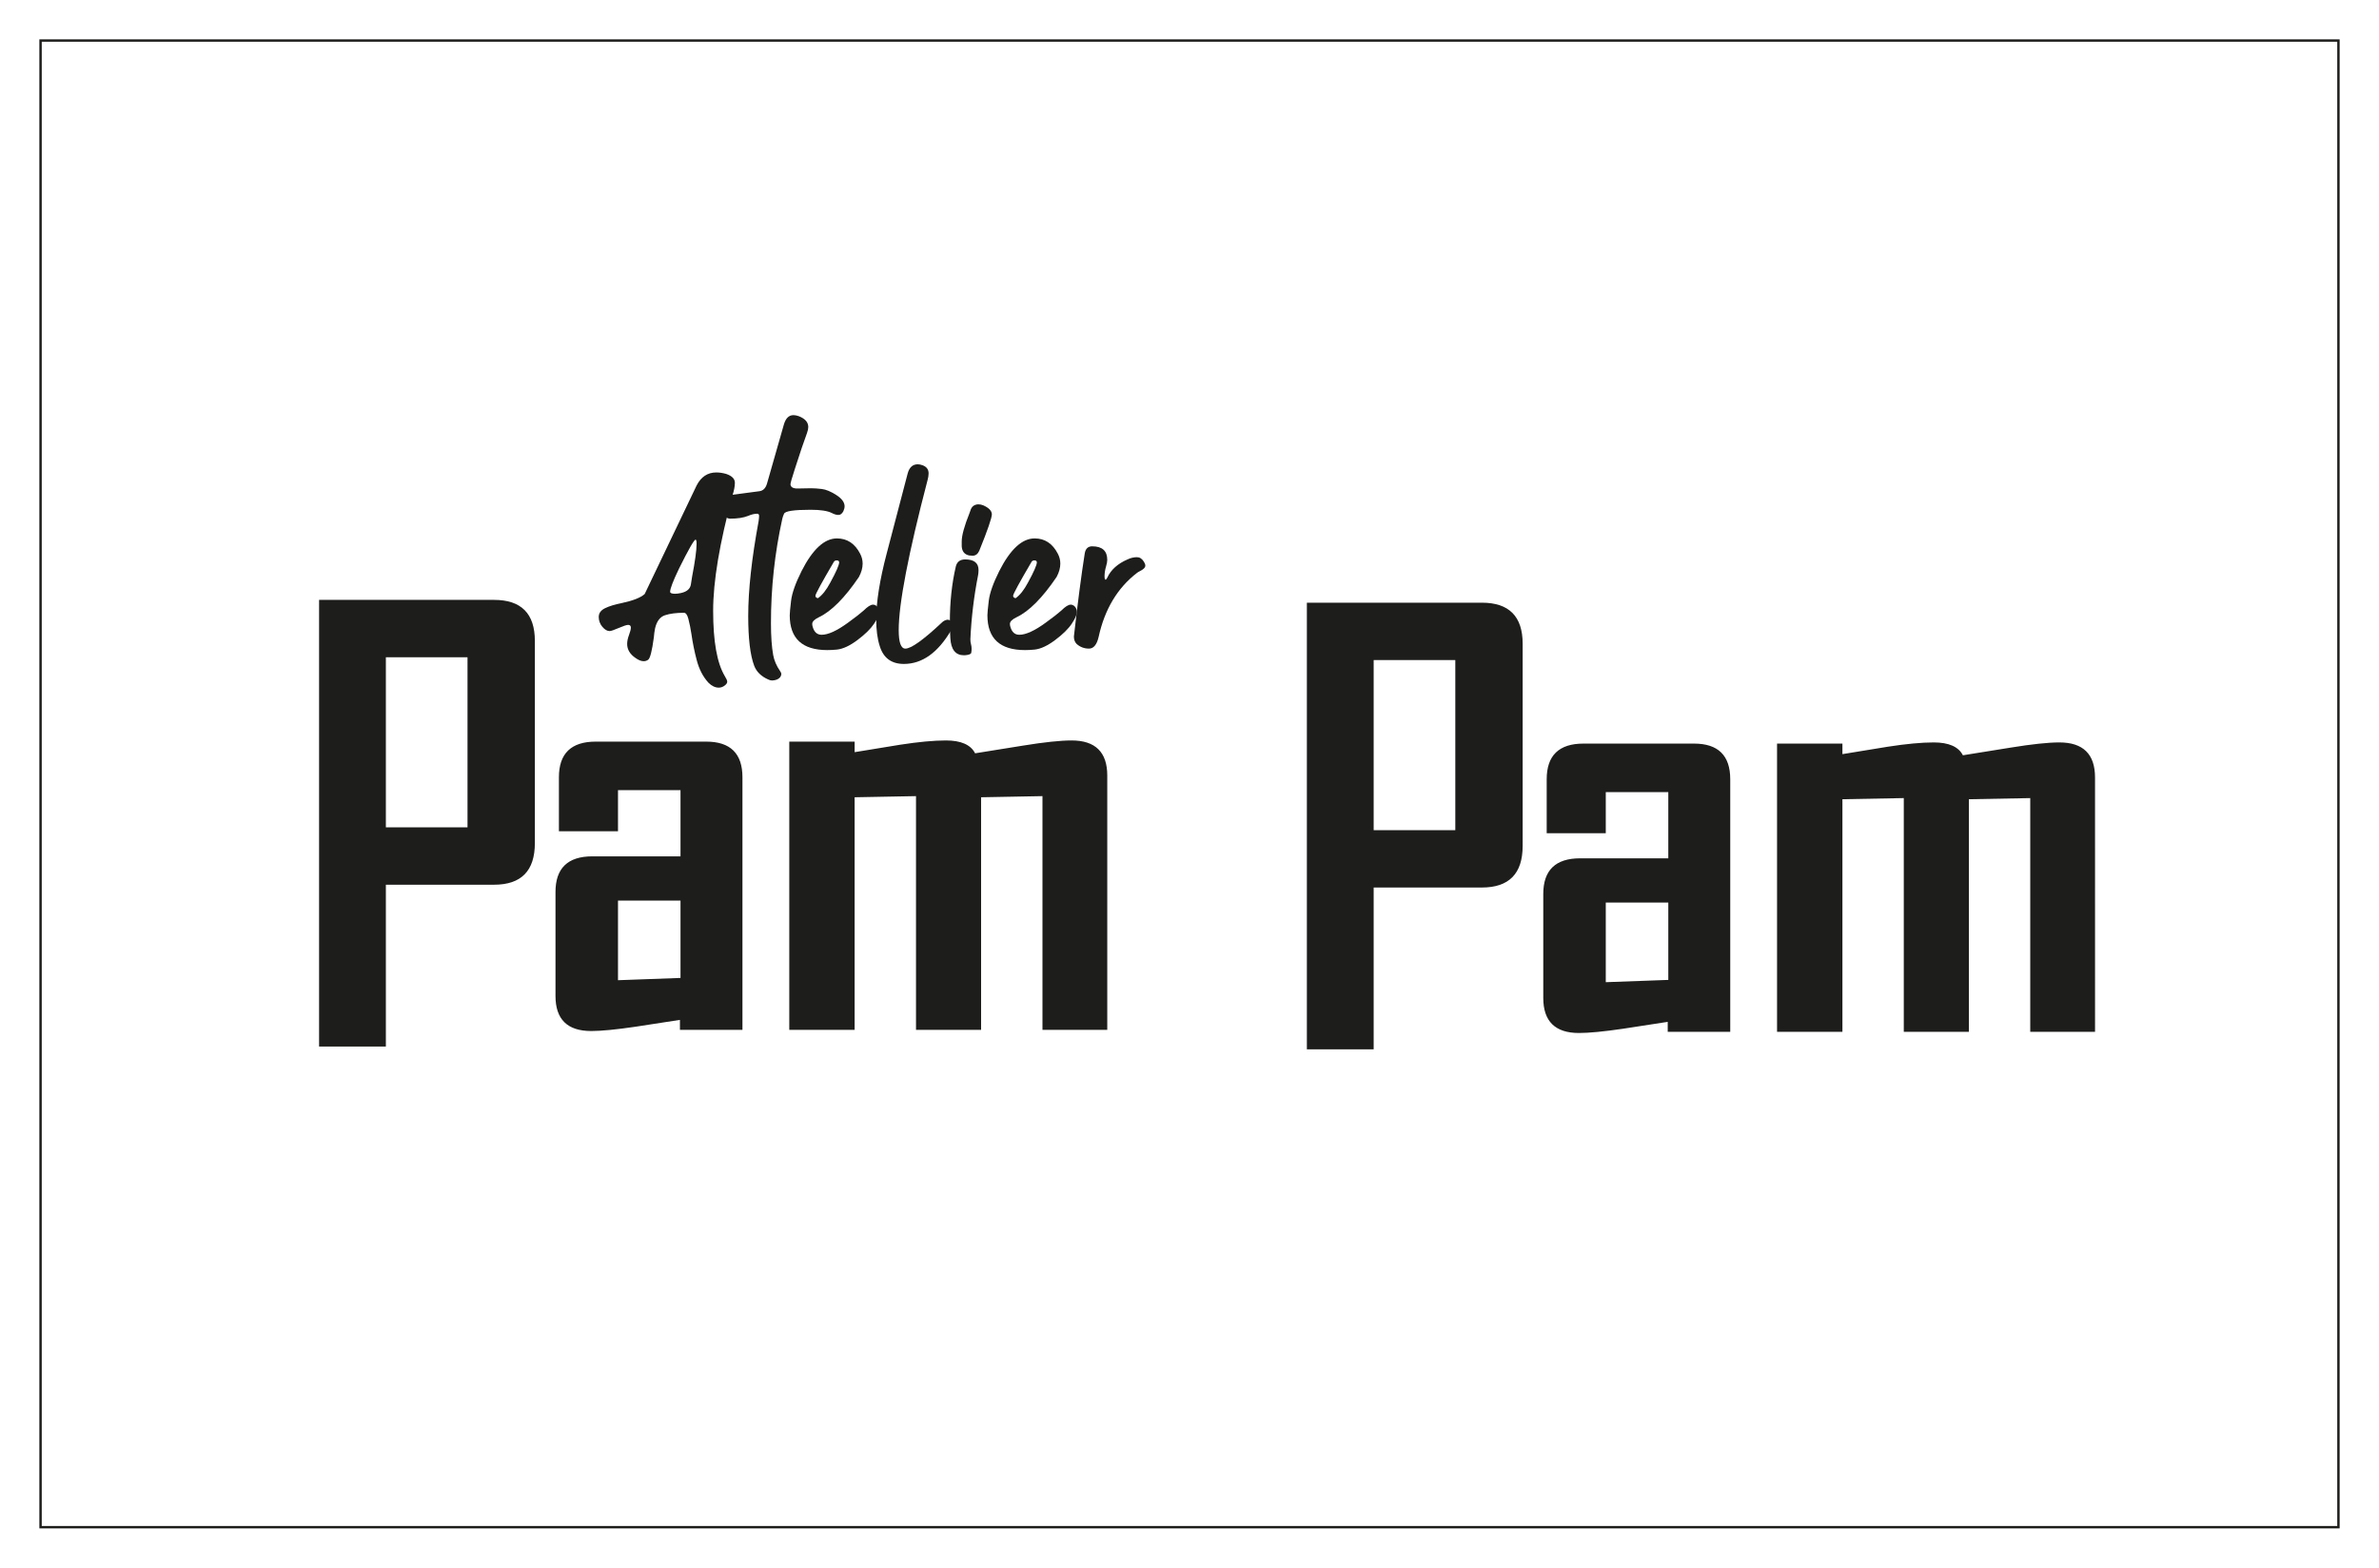
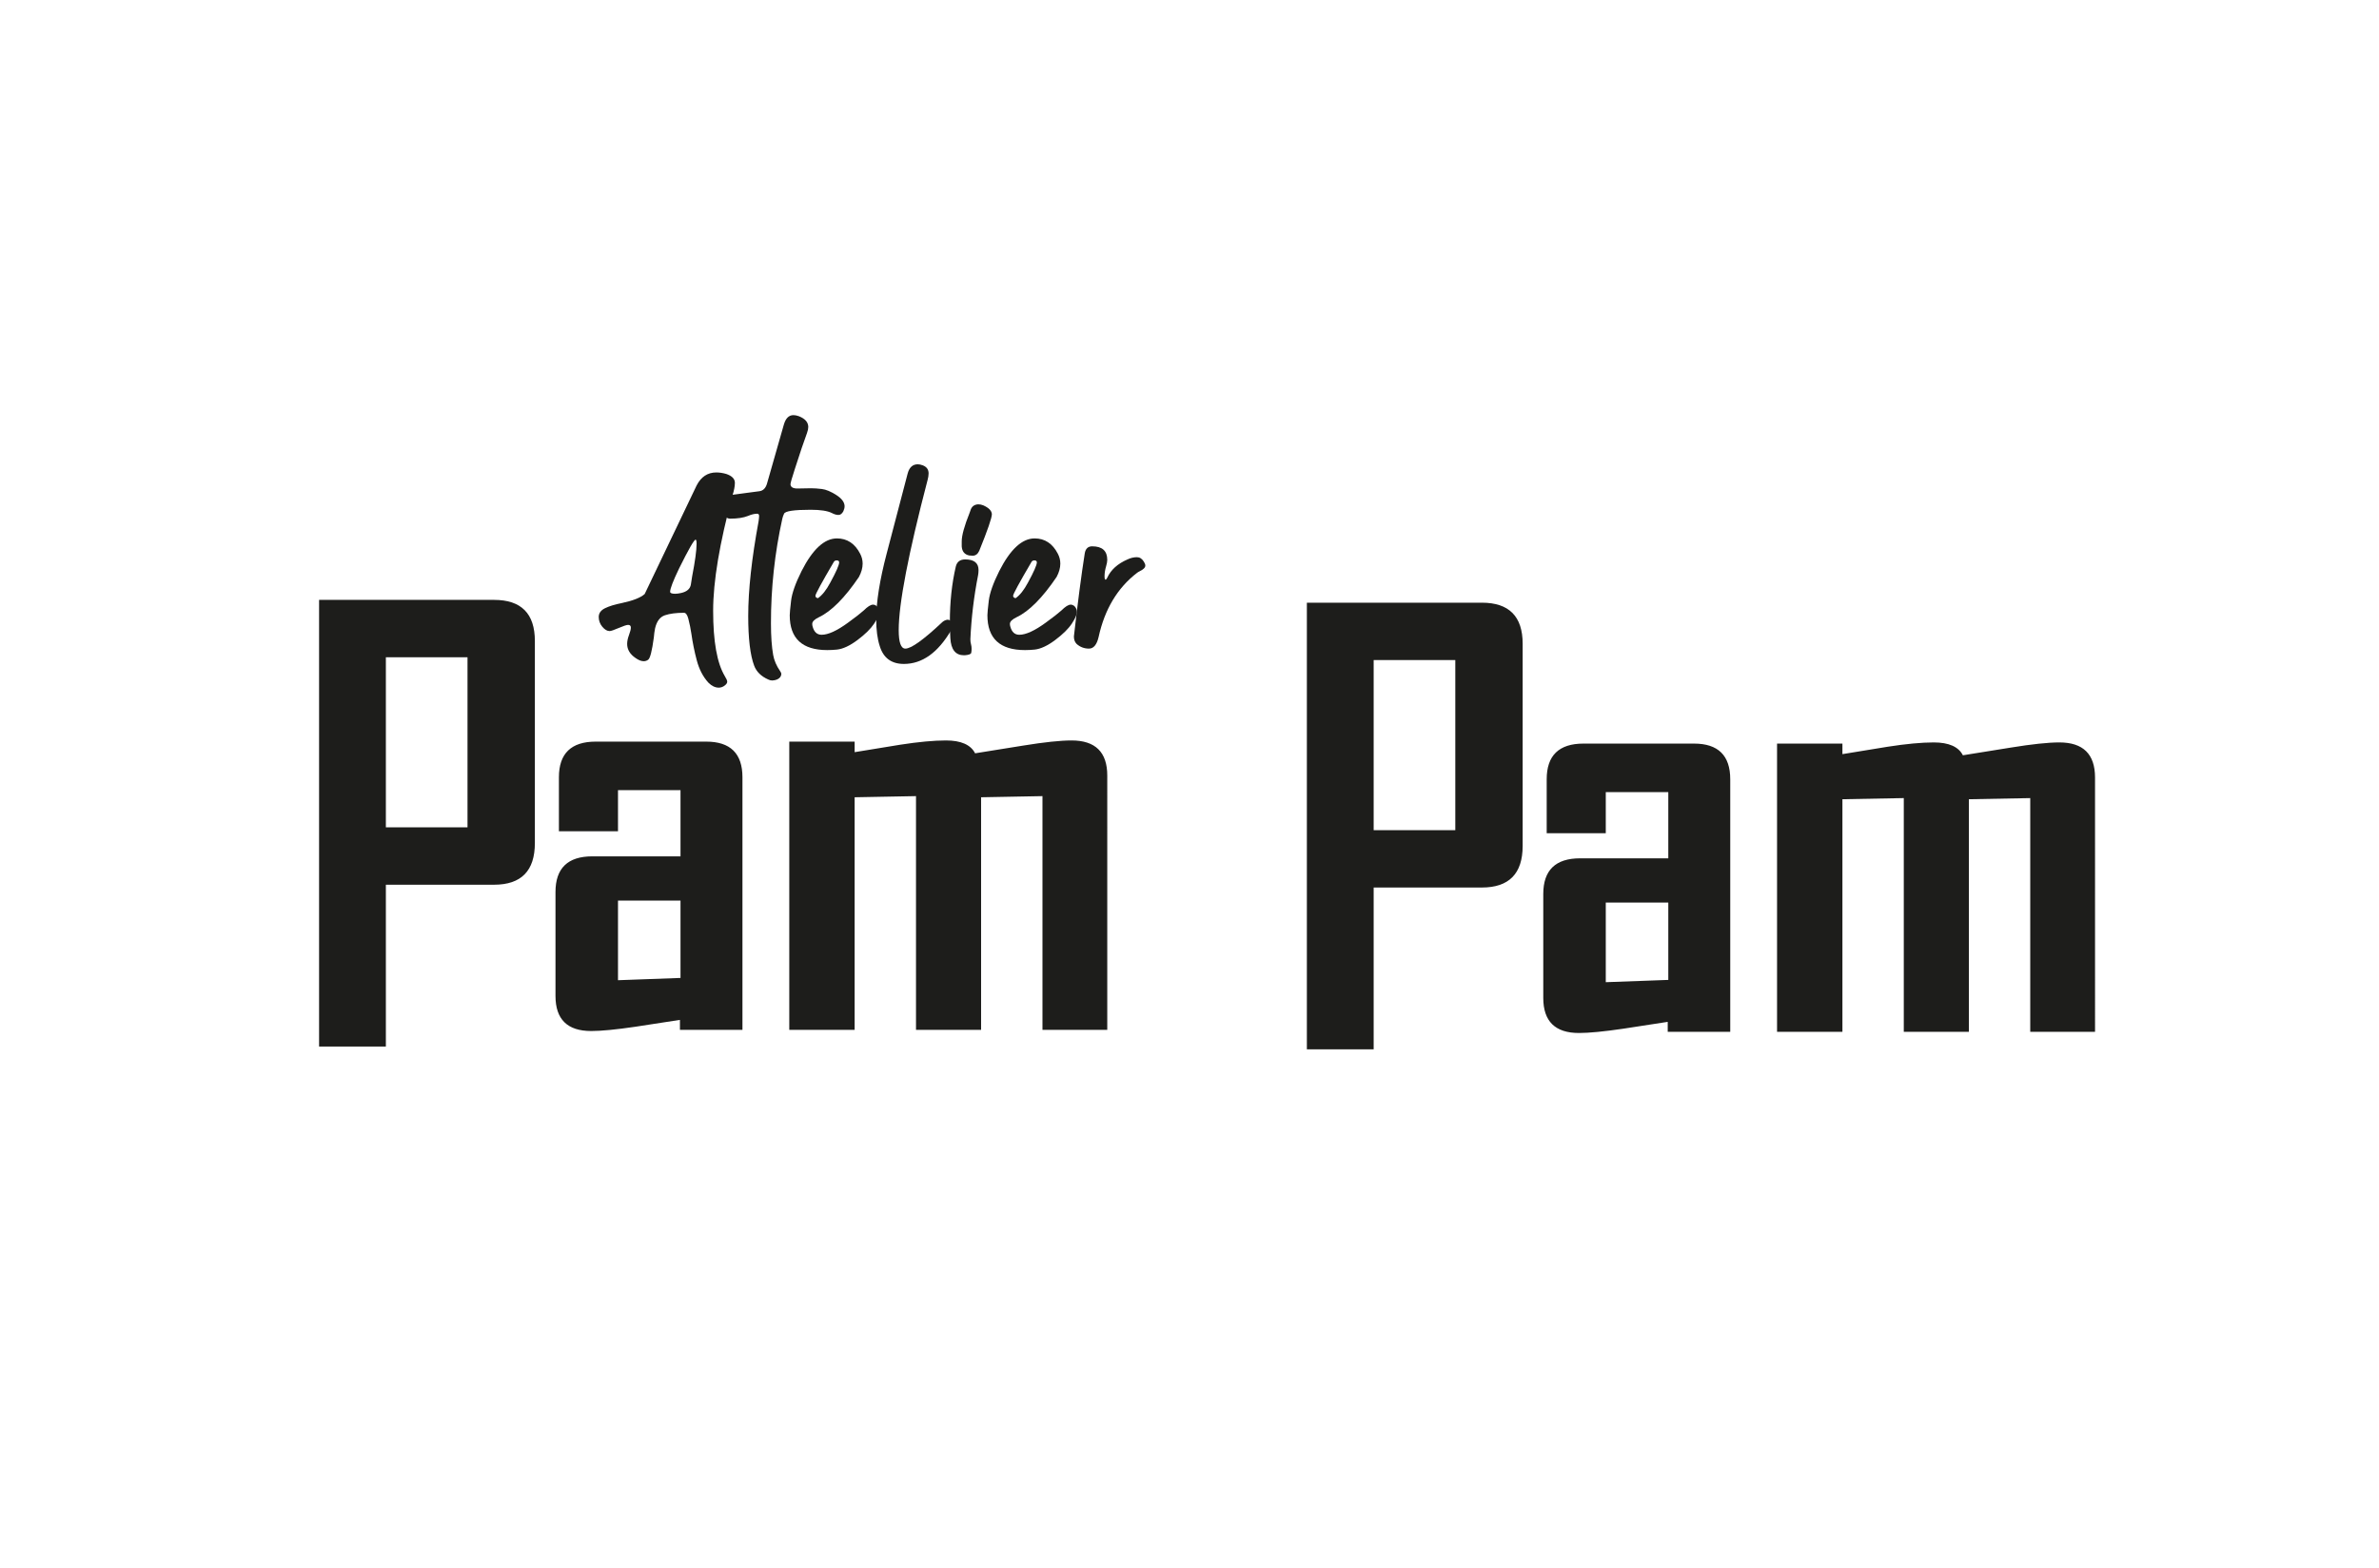
- <svg xmlns="http://www.w3.org/2000/svg" height="219.213" width="332.6">
+ <svg xmlns="http://www.w3.org/2000/svg" width="332.6" height="219.213">
  <clipPath id="a">
-     <path d="M0 164.41h249.45V0H0z" />
+     <path id="svg_1" d="m0,164.41l249.45,0l0,-164.41l-249.45,0l0,164.41z" />
  </clipPath>
-   <g clip-path="url(#a)" fill="#1d1d1b" transform="matrix(1.33333 0 0 -1.33333 0 219.213)">
-     <path d="M49.021 95.484H40.46V77.645h8.561zm7.063-19.485c0-2.913-1.426-4.37-4.279-4.37H40.46V54.658h-7.003V101.5h18.348c2.853 0 4.279-1.437 4.279-4.31zm96.512 19.191h-8.56V77.352h8.56zm7.063-19.485c0-2.913-1.427-4.37-4.279-4.37h-11.344V54.364h-7.004v46.842h18.348c2.852 0 4.279-1.437 4.279-4.31zM71.355 61.853v8.111H64.8v-8.35zm6.495-5.447h-6.555v1.048l-4.669-.719c-2.035-.299-3.582-.449-4.639-.449-2.494 0-3.741 1.227-3.741 3.681v10.895c0 2.495 1.286 3.742 3.86 3.742h9.249v6.943H64.8v-4.309h-6.195v5.657c0 2.494 1.287 3.741 3.861 3.741h11.583c2.534 0 3.801-1.247 3.801-3.74zM116.102 56.406h-6.794V80.92l-6.435-.12V56.406h-6.825V80.92l-6.435-.12V56.406H82.76v30.23h6.854V85.53l4.76.778c1.935.3 3.541.45 4.818.45 1.576 0 2.594-.45 3.053-1.348 1.676.26 3.352.53 5.028.808 2.215.36 3.911.54 5.088.54 2.495 0 3.742-1.228 3.742-3.683zM174.93 61.646v8.111h-6.556v-8.35zm6.495-5.447h-6.556v1.048l-4.668-.719c-2.036-.299-3.583-.449-4.64-.449-2.494 0-3.741 1.227-3.741 3.681v10.896c0 2.494 1.287 3.741 3.86 3.741h9.25v6.943h-6.556v-4.309h-6.195v5.657c0 2.494 1.287 3.741 3.86 3.741h11.584c2.535 0 3.802-1.247 3.802-3.74zM219.676 56.2h-6.794v24.513l-6.435-.12V56.2h-6.825v24.514l-6.434-.12V56.2h-6.855v30.23h6.855v-1.107l4.759.778c1.935.3 3.542.45 4.818.45 1.577 0 2.595-.45 3.054-1.348 1.675.26 3.35.53 5.028.808 2.215.36 3.91.54 5.088.54 2.494 0 3.74-1.228 3.74-3.683zM70.786 102.141c.172 0 .38.026.622.079.622.138.967.441 1.036.906l.13.829c.31 1.607.466 2.747.466 3.421 0 .293-.035.44-.103.44-.155 0-.735-1.009-1.736-3.031-.623-1.295-.934-2.108-.934-2.436 0-.138.174-.208.52-.208m4.585-9.845c-.38 0-.743.173-1.088.518-.57.622-.98 1.412-1.23 2.371a23.568 23.568 0 00-.558 2.76 15.094 15.094 0 01-.324 1.593c-.112.405-.263.609-.453.609-.812 0-1.477-.086-1.995-.259-.519-.173-.864-.631-1.036-1.373a7.972 7.972 0 01-.13-.959c-.19-1.416-.389-2.193-.596-2.332a.758.758 0 00-.467-.155c-.259 0-.544.113-.854.336-.587.397-.88.89-.88 1.476 0 .278.063.588.193.934.13.345.194.605.194.778 0 .189-.094.284-.285.284-.156 0-.484-.108-.984-.323-.502-.218-.82-.324-.96-.324-.258 0-.513.151-.764.453a1.567 1.567 0 00-.375 1.023c0 .397.22.704.66.92.441.215 1.015.393 1.724.532 1.21.258 2.02.578 2.435.959l5.441 11.373c.467.916 1.157 1.374 2.073 1.374.328 0 .674-.053 1.036-.156.605-.207.908-.517.908-.932 0-.363-.087-.813-.26-1.347-1.347-4.976-2.02-9.001-2.02-12.074 0-3.196.405-5.477 1.217-6.84.173-.277.26-.476.26-.597 0-.138-.096-.276-.286-.415a1 1 0 00-.596-.207" />
-     <path d="M80.97 93.047a.907.907 0 00-.416.104c-.743.33-1.235.812-1.477 1.451-.415 1.105-.622 2.841-.622 5.207 0 2.713.364 6.03 1.09 9.95.033.242.051.423.051.545 0 .155-.07.232-.208.232-.276 0-.596-.077-.958-.232-.467-.19-1.098-.286-1.892-.286-.328 0-.682.311-1.062.933-.155.26-.234.501-.234.726 0 .432.347.691 1.037.778l3.342.44c.398.051.665.32.804.802l1.761 6.168c.191.673.527 1.01 1.011 1.01.155 0 .336-.035.544-.104.674-.259 1.011-.64 1.011-1.14 0-.172-.043-.38-.13-.622-.328-.88-.75-2.134-1.27-3.757-.31-.95-.466-1.494-.466-1.63.017-.295.26-.442.725-.442l1.426.026c.327 0 .707-.026 1.14-.078.432-.053.933-.26 1.502-.623.571-.362.864-.75.882-1.166 0-.173-.044-.354-.13-.543-.139-.26-.31-.389-.519-.389-.207 0-.44.07-.698.207-.45.224-1.184.337-2.203.337-1.745 0-2.678-.137-2.798-.415a2.47 2.47 0 01-.182-.518 50.463 50.463 0 01-1.192-10.986c0-1.347.078-2.45.234-3.317.103-.57.344-1.13.725-1.683.087-.12.13-.224.13-.31a.594.594 0 00-.13-.339c-.173-.207-.449-.318-.829-.336" />
-     <path d="M85.762 101.676c.45.31.881.854 1.295 1.633.622 1.14.933 1.847.933 2.125 0 .137-.086.207-.259.207a.344.344 0 01-.285-.131c-1.295-2.21-1.943-3.403-1.943-3.574 0-.14.086-.225.26-.26m.983-5.441c-2.625 0-3.938 1.218-3.938 3.653 0 .224.048.735.142 1.529.095.795.462 1.83 1.101 3.109 1.158 2.28 2.393 3.42 3.706 3.42 1.07 0 1.882-.535 2.435-1.606.173-.33.26-.675.26-1.037 0-.45-.13-.916-.389-1.4-1.486-2.192-2.885-3.6-4.197-4.222-.467-.224-.7-.458-.7-.7 0-.104.017-.206.051-.311.156-.552.467-.828.934-.828.69 0 1.614.423 2.771 1.269.76.552 1.305.976 1.633 1.27.415.413.743.62.985.62.12 0 .242-.042.363-.128a.845.845 0 00.284-.65c0-.275-.176-.681-.53-1.215-.354-.536-.934-1.107-1.737-1.711-.804-.604-1.524-.941-2.163-1.01-.363-.035-.7-.052-1.01-.052" />
-     <path d="M94.778 94.783c-1.313 0-2.16.63-2.539 1.893-.242.76-.363 1.683-.363 2.771 0 1.83.367 4.141 1.102 6.932.734 2.79 1.464 5.574 2.19 8.356.171.656.526.984 1.061.984.156 0 .328-.034.518-.104.415-.156.622-.439.622-.854a2.68 2.68 0 00-.103-.675c-2.022-7.739-3.032-12.99-3.032-15.753 0-1.295.233-1.943.7-1.943.604 0 1.874.906 3.81 2.72.015 0 .024.008.024.027.19.172.39.267.596.284a.554.554 0 00.363-.156.493.493 0 00.182-.388c0-.173-.062-.363-.182-.57-1.382-2.348-3.03-3.524-4.949-3.524" />
-     <path d="M101.982 106.132l-.363.026c-.484.103-.743.423-.778.958v.518c0 .623.277 1.623.83 3.006l.129.363c.138.328.398.502.777.518.174 0 .346-.035.519-.103.587-.26.889-.57.907-.932 0-.38-.441-1.66-1.322-3.836-.155-.345-.388-.518-.7-.518m-.828-10.44h-.078c-.881 0-1.356.595-1.426 1.785a29.656 29.656 0 00-.051 1.712c0 2.088.208 4.023.622 5.803.12.501.45.751.985.751.932 0 1.399-.372 1.399-1.113 0-.208-.018-.399-.052-.57a45.334 45.334 0 01-.803-6.686c0-.19.02-.362.064-.517.044-.157.065-.32.065-.494 0-.137-.013-.275-.04-.414-.025-.137-.253-.224-.685-.258M106.49 101.676c.449.31.88.854 1.296 1.633.62 1.14.933 1.847.933 2.125 0 .137-.087.207-.26.207a.342.342 0 01-.284-.131c-1.296-2.21-1.944-3.403-1.944-3.574 0-.14.086-.225.259-.26m.985-5.441c-2.626 0-3.94 1.218-3.94 3.653 0 .224.049.735.144 1.529.095.795.46 1.83 1.1 3.109 1.158 2.28 2.393 3.42 3.706 3.42 1.07 0 1.882-.535 2.435-1.606.174-.33.26-.675.26-1.037 0-.45-.13-.916-.39-1.4-1.485-2.192-2.884-3.6-4.196-4.222-.466-.224-.7-.458-.7-.7a.97.97 0 01.052-.311c.155-.552.467-.828.933-.828.69 0 1.615.423 2.772 1.269.76.552 1.304.976 1.633 1.27.414.413.742.62.984.62.12 0 .242-.042.363-.128a.842.842 0 00.285-.65c0-.275-.177-.681-.531-1.215-.354-.536-.933-1.107-1.736-1.711-.804-.604-1.525-.941-2.164-1.01a10.551 10.551 0 00-1.01-.052" />
-     <path d="M114.185 96.39c-.5 0-.933.165-1.295.491-.19.192-.286.449-.286.778.397 3.523.778 6.435 1.14 8.733.087.483.346.725.777.725 1.055 0 1.581-.476 1.581-1.426 0-.173-.043-.405-.129-.698a3.648 3.648 0 01-.156-.985c0-.26.035-.389.104-.389.052 0 .112.068.181.208.38.829 1.09 1.467 2.125 1.917.328.155.656.233.984.233.294 0 .536-.155.726-.467.104-.155.155-.294.155-.415 0-.207-.198-.405-.595-.596a1.499 1.499 0 01-.259-.155c-2.056-1.573-3.404-3.818-4.043-6.736-.19-.811-.527-1.218-1.01-1.218" />
+   <g class="layer">
+     <g id="svg_2" transform="matrix(1.33333 0 0 -1.33333 0 219.213)" fill="#1d1d1b" clip-path="url(#a)">
+       <path id="svg_3" d="m49.021,95.484l-8.561,0l0,-17.839l8.561,0l0,17.839zm7.063,-19.485c0,-2.913 -1.426,-4.37 -4.279,-4.37l-11.345,0l0,-16.971l-7.003,0l0,46.842l18.348,0c2.853,0 4.279,-1.437 4.279,-4.31l0,-21.191zm96.512,19.191l-8.56,0l0,-17.838l8.56,0l0,17.838zm7.063,-19.485c0,-2.913 -1.427,-4.37 -4.279,-4.37l-11.344,0l0,-16.971l-7.004,0l0,46.842l18.348,0c2.852,0 4.279,-1.437 4.279,-4.31l0,-21.191zm-88.304,-13.852l0,8.111l-6.555,0l0,-8.35l6.555,0.239zm6.495,-5.447l-6.555,0l0,1.048l-4.669,-0.719c-2.035,-0.299 -3.582,-0.449 -4.639,-0.449c-2.494,0 -3.741,1.227 -3.741,3.681l0,10.895c0,2.495 1.286,3.742 3.86,3.742l9.249,0l0,6.943l-6.555,0l0,-4.309l-6.195,0l0,5.657c0,2.494 1.287,3.741 3.861,3.741l11.583,0c2.534,0 3.801,-1.247 3.801,-3.74l0,-26.49zm38.252,0l-6.794,0l0,24.514l-6.435,-0.12l0,-24.394l-6.825,0l0,24.514l-6.435,-0.12l0,-24.394l-6.853,0l0,30.23l6.854,0l0,-1.106l4.76,0.778c1.935,0.3 3.541,0.45 4.818,0.45c1.576,0 2.594,-0.45 3.053,-1.348c1.676,0.26 3.352,0.53 5.028,0.808c2.215,0.36 3.911,0.54 5.088,0.54c2.495,0 3.742,-1.228 3.742,-3.683l-0.001,-26.669zm58.828,5.24l0,8.111l-6.556,0l0,-8.35l6.556,0.239zm6.495,-5.447l-6.556,0l0,1.048l-4.668,-0.719c-2.036,-0.299 -3.583,-0.449 -4.64,-0.449c-2.494,0 -3.741,1.227 -3.741,3.681l0,10.896c0,2.494 1.287,3.741 3.86,3.741l9.25,0l0,6.943l-6.556,0l0,-4.309l-6.195,0l0,5.657c0,2.494 1.287,3.741 3.86,3.741l11.584,0c2.535,0 3.802,-1.247 3.802,-3.74l0,-26.49zm38.251,0.001l-6.794,0l0,24.513l-6.435,-0.12l0,-24.393l-6.825,0l0,24.514l-6.434,-0.12l0,-24.394l-6.855,0l0,30.23l6.855,0l0,-1.107l4.759,0.778c1.935,0.3 3.542,0.45 4.818,0.45c1.577,0 2.595,-0.45 3.054,-1.348c1.675,0.26 3.35,0.53 5.028,0.808c2.215,0.36 3.91,0.54 5.088,0.54c2.494,0 3.74,-1.228 3.74,-3.683l0.001,-26.668zm-148.89,45.941c0.172,0 0.38,0.026 0.622,0.079c0.622,0.138 0.967,0.441 1.036,0.906l0.13,0.829c0.31,1.607 0.466,2.747 0.466,3.421c0,0.293 -0.035,0.44 -0.103,0.44c-0.155,0 -0.735,-1.009 -1.736,-3.031c-0.623,-1.295 -0.934,-2.108 -0.934,-2.436c0,-0.138 0.174,-0.208 0.52,-0.208m4.585,-9.845c-0.38,0 -0.743,0.173 -1.088,0.518c-0.57,0.622 -0.98,1.412 -1.23,2.371a23.568,23.568 0 0 0 -0.558,2.76a15.094,15.094 0 0 1 -0.324,1.593c-0.112,0.405 -0.263,0.609 -0.453,0.609c-0.812,0 -1.477,-0.086 -1.995,-0.259c-0.519,-0.173 -0.864,-0.631 -1.036,-1.373a7.972,7.972 0 0 1 -0.13,-0.959c-0.19,-1.416 -0.389,-2.193 -0.596,-2.332a0.758,0.758 0 0 0 -0.467,-0.155c-0.259,0 -0.544,0.113 -0.854,0.336c-0.587,0.397 -0.88,0.89 -0.88,1.476c0,0.278 0.063,0.588 0.193,0.934c0.13,0.345 0.194,0.605 0.194,0.778c0,0.189 -0.094,0.284 -0.285,0.284c-0.156,0 -0.484,-0.108 -0.984,-0.323c-0.502,-0.218 -0.82,-0.324 -0.96,-0.324c-0.258,0 -0.513,0.151 -0.764,0.453a1.567,1.567 0 0 0 -0.375,1.023c0,0.397 0.22,0.704 0.66,0.92c0.441,0.215 1.015,0.393 1.724,0.532c1.21,0.258 2.02,0.578 2.435,0.959l5.441,11.373c0.467,0.916 1.157,1.374 2.073,1.374c0.328,0 0.674,-0.053 1.036,-0.156c0.605,-0.207 0.908,-0.517 0.908,-0.932c0,-0.363 -0.087,-0.813 -0.26,-1.347c-1.347,-4.976 -2.02,-9.001 -2.02,-12.074c0,-3.196 0.405,-5.477 1.217,-6.84c0.173,-0.277 0.26,-0.476 0.26,-0.597c0,-0.138 -0.096,-0.276 -0.286,-0.415a1,1 0 0 0 -0.596,-0.207" />
+       <path id="svg_4" d="m80.97,93.047a0.907,0.907 0 0 0 -0.416,0.104c-0.743,0.33 -1.235,0.812 -1.477,1.451c-0.415,1.105 -0.622,2.841 -0.622,5.207c0,2.713 0.364,6.03 1.09,9.95c0.033,0.242 0.051,0.423 0.051,0.545c0,0.155 -0.07,0.232 -0.208,0.232c-0.276,0 -0.596,-0.077 -0.958,-0.232c-0.467,-0.19 -1.098,-0.286 -1.892,-0.286c-0.328,0 -0.682,0.311 -1.062,0.933c-0.155,0.26 -0.234,0.501 -0.234,0.726c0,0.432 0.347,0.691 1.037,0.778l3.342,0.44c0.398,0.051 0.665,0.32 0.804,0.802l1.761,6.168c0.191,0.673 0.527,1.01 1.011,1.01c0.155,0 0.336,-0.035 0.544,-0.104c0.674,-0.259 1.011,-0.64 1.011,-1.14c0,-0.172 -0.043,-0.38 -0.13,-0.622c-0.328,-0.88 -0.75,-2.134 -1.27,-3.757c-0.31,-0.95 -0.466,-1.494 -0.466,-1.63c0.017,-0.295 0.26,-0.442 0.725,-0.442l1.426,0.026c0.327,0 0.707,-0.026 1.14,-0.078c0.432,-0.053 0.933,-0.26 1.502,-0.623c0.571,-0.362 0.864,-0.75 0.882,-1.166c0,-0.173 -0.044,-0.354 -0.13,-0.543c-0.139,-0.26 -0.31,-0.389 -0.519,-0.389c-0.207,0 -0.44,0.07 -0.698,0.207c-0.45,0.224 -1.184,0.337 -2.203,0.337c-1.745,0 -2.678,-0.137 -2.798,-0.415a2.47,2.47 0 0 1 -0.182,-0.518a50.463,50.463 0 0 1 -1.192,-10.986c0,-1.347 0.078,-2.45 0.234,-3.317c0.103,-0.57 0.344,-1.13 0.725,-1.683c0.087,-0.12 0.13,-0.224 0.13,-0.31a0.594,0.594 0 0 0 -0.13,-0.339c-0.173,-0.207 -0.449,-0.318 -0.829,-0.336" />
+       <path id="svg_5" d="m85.762,101.676c0.45,0.31 0.881,0.854 1.295,1.633c0.622,1.14 0.933,1.847 0.933,2.125c0,0.137 -0.086,0.207 -0.259,0.207a0.344,0.344 0 0 1 -0.285,-0.131c-1.295,-2.21 -1.943,-3.403 -1.943,-3.574c0,-0.14 0.086,-0.225 0.26,-0.26m0.983,-5.441c-2.625,0 -3.938,1.218 -3.938,3.653c0,0.224 0.048,0.735 0.142,1.529c0.095,0.795 0.462,1.83 1.101,3.109c1.158,2.28 2.393,3.42 3.706,3.42c1.07,0 1.882,-0.535 2.435,-1.606c0.173,-0.33 0.26,-0.675 0.26,-1.037c0,-0.45 -0.13,-0.916 -0.389,-1.4c-1.486,-2.192 -2.885,-3.6 -4.197,-4.222c-0.467,-0.224 -0.7,-0.458 -0.7,-0.7c0,-0.104 0.017,-0.206 0.051,-0.311c0.156,-0.552 0.467,-0.828 0.934,-0.828c0.69,0 1.614,0.423 2.771,1.269c0.76,0.552 1.305,0.976 1.633,1.27c0.415,0.413 0.743,0.62 0.985,0.62c0.12,0 0.242,-0.042 0.363,-0.128a0.845,0.845 0 0 0 0.284,-0.65c0,-0.275 -0.176,-0.681 -0.53,-1.215c-0.354,-0.536 -0.934,-1.107 -1.737,-1.711c-0.804,-0.604 -1.524,-0.941 -2.163,-1.01c-0.363,-0.035 -0.7,-0.052 -1.01,-0.052" />
+       <path id="svg_6" d="m94.778,94.783c-1.313,0 -2.16,0.63 -2.539,1.893c-0.242,0.76 -0.363,1.683 -0.363,2.771c0,1.83 0.367,4.141 1.102,6.932c0.734,2.79 1.464,5.574 2.19,8.356c0.171,0.656 0.526,0.984 1.061,0.984c0.156,0 0.328,-0.034 0.518,-0.104c0.415,-0.156 0.622,-0.439 0.622,-0.854a2.68,2.68 0 0 0 -0.103,-0.675c-2.022,-7.739 -3.032,-12.99 -3.032,-15.753c0,-1.295 0.233,-1.943 0.7,-1.943c0.604,0 1.874,0.906 3.81,2.72c0.015,0 0.024,0.008 0.024,0.027c0.19,0.172 0.39,0.267 0.596,0.284a0.554,0.554 0 0 0 0.363,-0.156a0.493,0.493 0 0 0 0.182,-0.388c0,-0.173 -0.062,-0.363 -0.182,-0.57c-1.382,-2.348 -3.03,-3.524 -4.949,-3.524" />
+       <path id="svg_7" d="m101.982,106.132l-0.363,0.026c-0.484,0.103 -0.743,0.423 -0.778,0.958l0,0.518c0,0.623 0.277,1.623 0.83,3.006l0.129,0.363c0.138,0.328 0.398,0.502 0.777,0.518c0.174,0 0.346,-0.035 0.519,-0.103c0.587,-0.26 0.889,-0.57 0.907,-0.932c0,-0.38 -0.441,-1.66 -1.322,-3.836c-0.155,-0.345 -0.388,-0.518 -0.7,-0.518m-0.828,-10.44l-0.078,0c-0.881,0 -1.356,0.595 -1.426,1.785a29.656,29.656 0 0 0 -0.051,1.712c0,2.088 0.208,4.023 0.622,5.803c0.12,0.501 0.45,0.751 0.985,0.751c0.932,0 1.399,-0.372 1.399,-1.113c0,-0.208 -0.018,-0.399 -0.052,-0.57a45.334,45.334 0 0 1 -0.803,-6.686c0,-0.19 0.02,-0.362 0.064,-0.517c0.044,-0.157 0.065,-0.32 0.065,-0.494c0,-0.137 -0.013,-0.275 -0.04,-0.414c-0.025,-0.137 -0.253,-0.224 -0.685,-0.258m5.337,5.985c0.449,0.31 0.88,0.854 1.296,1.633c0.62,1.14 0.933,1.847 0.933,2.125c0,0.137 -0.087,0.207 -0.26,0.207a0.342,0.342 0 0 1 -0.284,-0.131c-1.296,-2.21 -1.944,-3.403 -1.944,-3.574c0,-0.14 0.086,-0.225 0.259,-0.26m0.985,-5.441c-2.626,0 -3.94,1.218 -3.94,3.653c0,0.224 0.049,0.735 0.144,1.529c0.095,0.795 0.46,1.83 1.1,3.109c1.158,2.28 2.393,3.42 3.706,3.42c1.07,0 1.882,-0.535 2.435,-1.606c0.174,-0.33 0.26,-0.675 0.26,-1.037c0,-0.45 -0.13,-0.916 -0.39,-1.4c-1.485,-2.192 -2.884,-3.6 -4.196,-4.222c-0.466,-0.224 -0.7,-0.458 -0.7,-0.7a0.97,0.97 0 0 1 0.052,-0.311c0.155,-0.552 0.467,-0.828 0.933,-0.828c0.69,0 1.615,0.423 2.772,1.269c0.76,0.552 1.304,0.976 1.633,1.27c0.414,0.413 0.742,0.62 0.984,0.62c0.12,0 0.242,-0.042 0.363,-0.128a0.842,0.842 0 0 0 0.285,-0.65c0,-0.275 -0.177,-0.681 -0.531,-1.215c-0.354,-0.536 -0.933,-1.107 -1.736,-1.711c-0.804,-0.604 -1.525,-0.941 -2.164,-1.01a10.551,10.551 0 0 0 -1.01,-0.052" />
+       <path id="svg_8" d="m114.185,96.39c-0.5,0 -0.933,0.165 -1.295,0.491c-0.19,0.192 -0.286,0.449 -0.286,0.778c0.397,3.523 0.778,6.435 1.14,8.733c0.087,0.483 0.346,0.725 0.777,0.725c1.055,0 1.581,-0.476 1.581,-1.426c0,-0.173 -0.043,-0.405 -0.129,-0.698a3.648,3.648 0 0 1 -0.156,-0.985c0,-0.26 0.035,-0.389 0.104,-0.389c0.052,0 0.112,0.068 0.181,0.208c0.38,0.829 1.09,1.467 2.125,1.917c0.328,0.155 0.656,0.233 0.984,0.233c0.294,0 0.536,-0.155 0.726,-0.467c0.104,-0.155 0.155,-0.294 0.155,-0.415c0,-0.207 -0.198,-0.405 -0.595,-0.596a1.499,1.499 0 0 1 -0.259,-0.155c-2.056,-1.573 -3.404,-3.818 -4.043,-6.736c-0.19,-0.811 -0.527,-1.218 -1.01,-1.218" />
+     </g>
  </g>
-   <path d="M326.93 213.544H5.67V5.669h321.26z" fill="none" stroke="#1d1d1b" stroke-miterlimit="10" stroke-width=".333" />
</svg>
